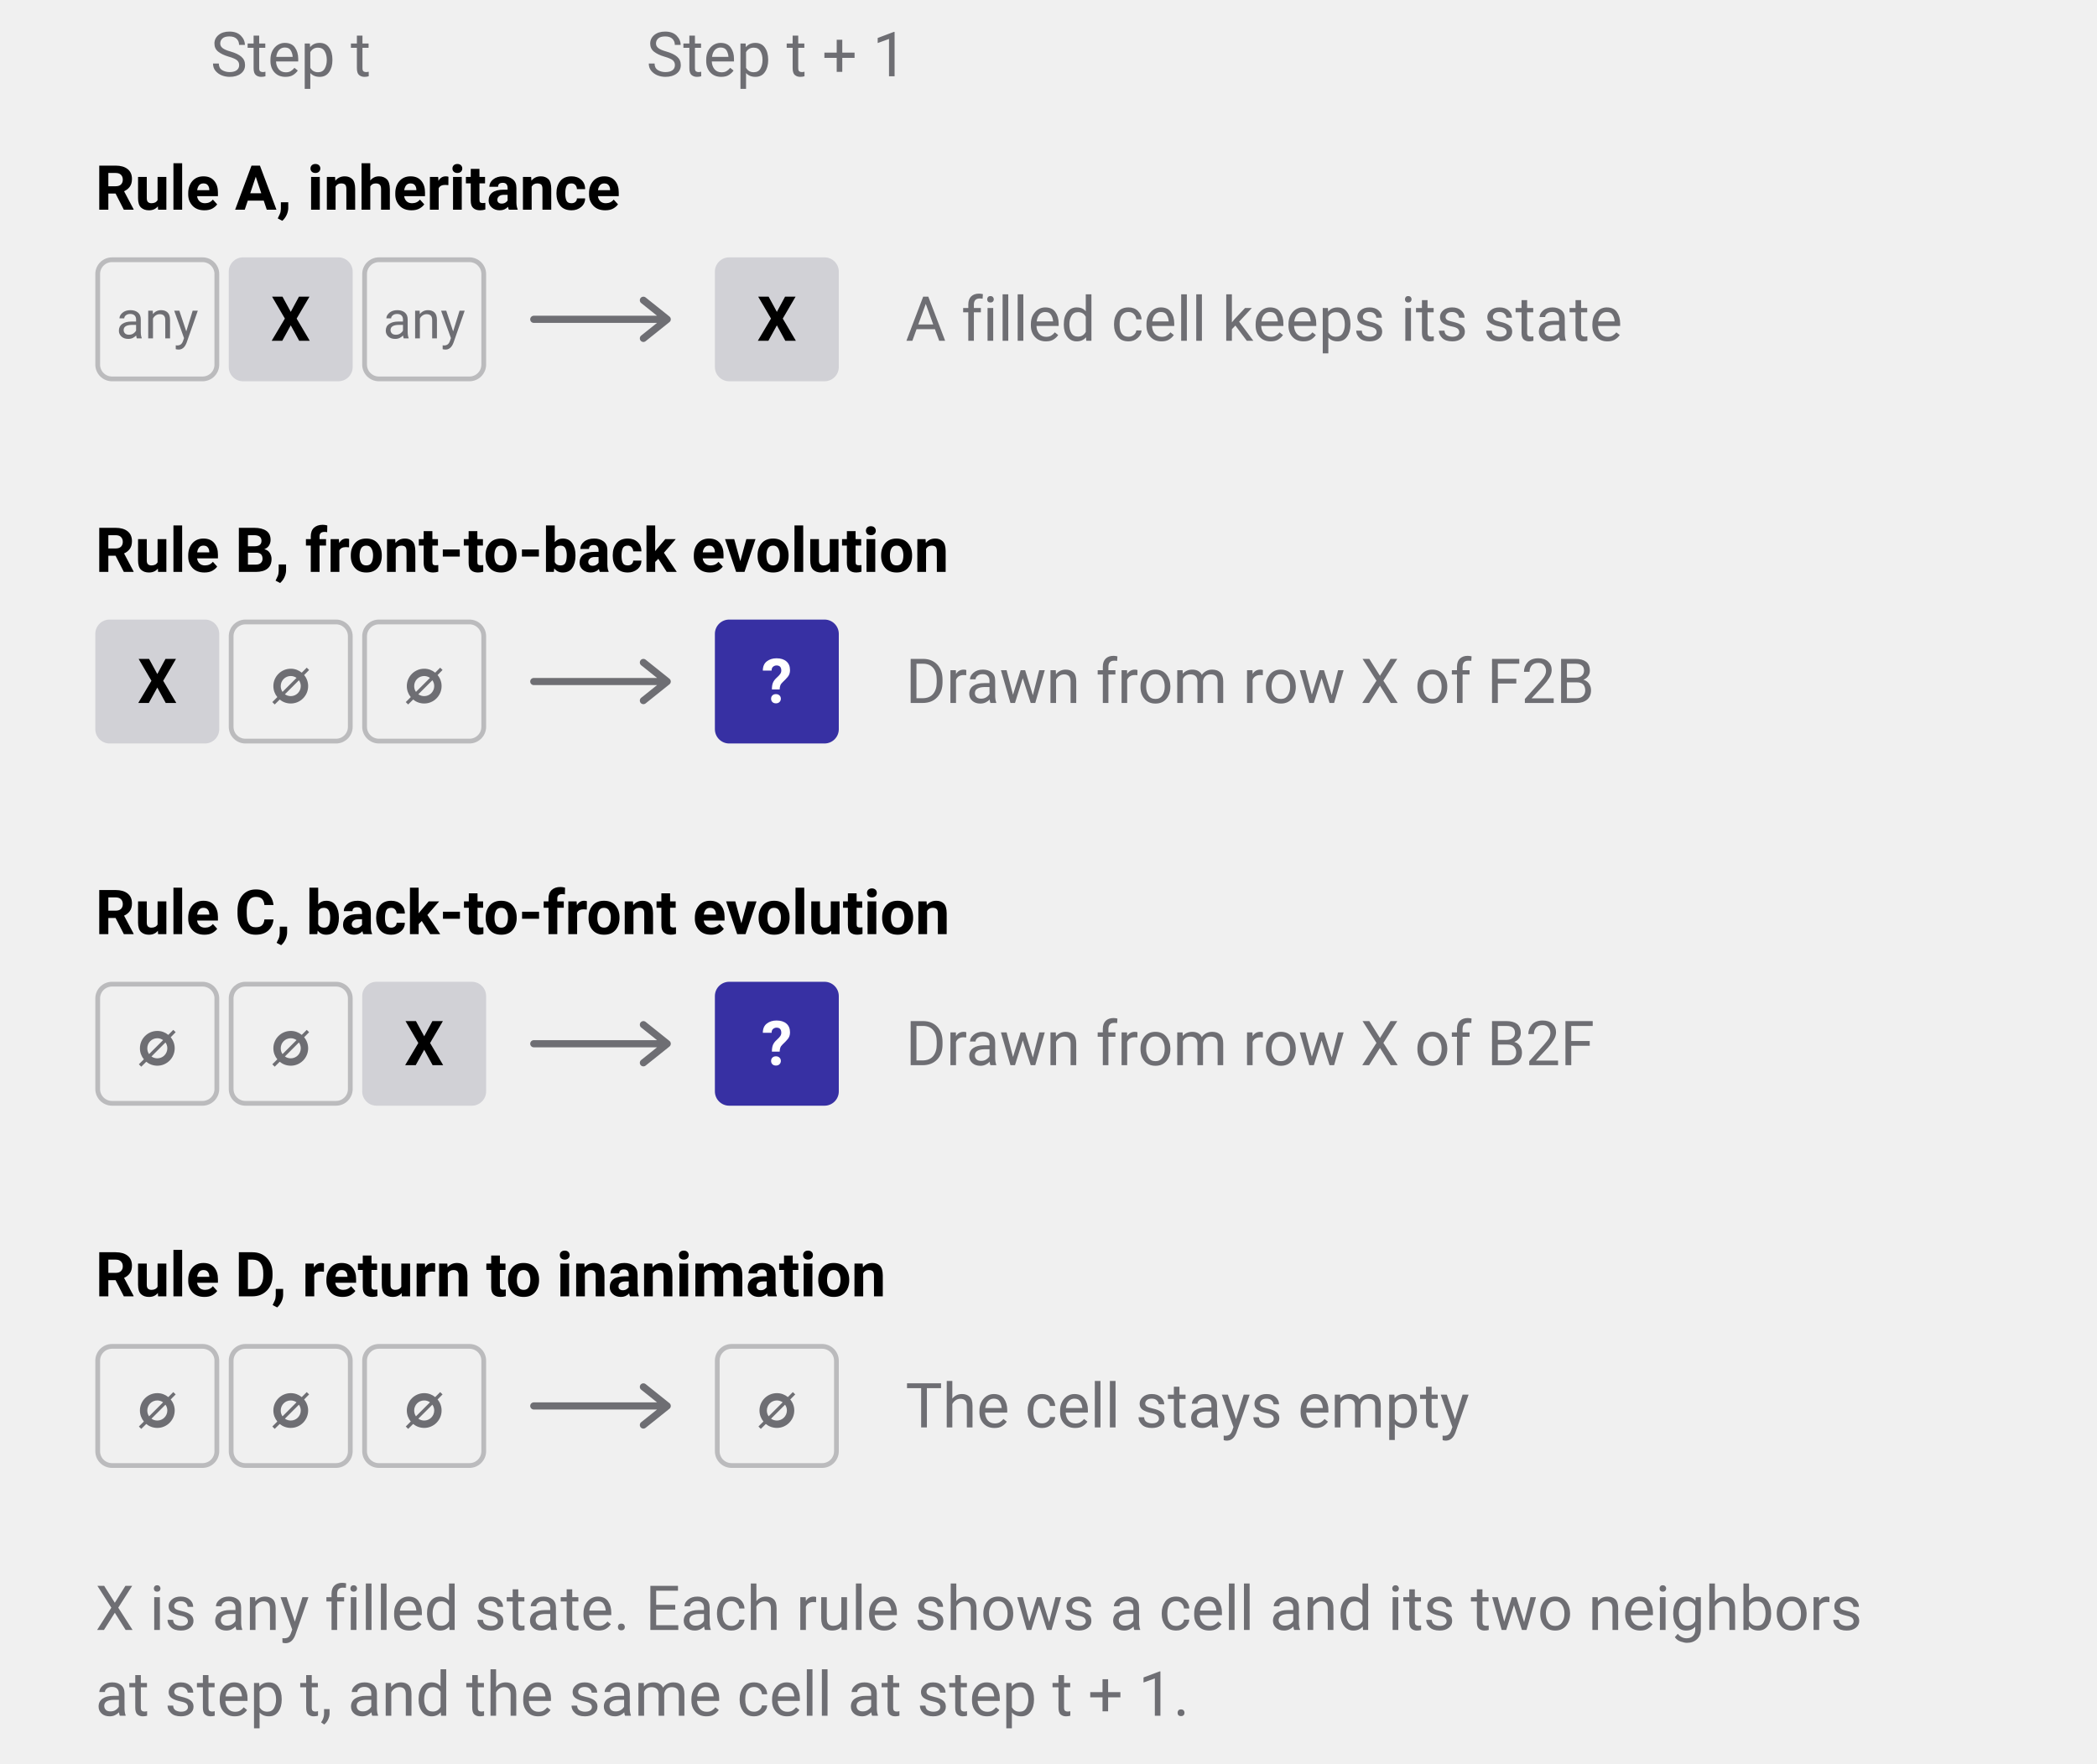
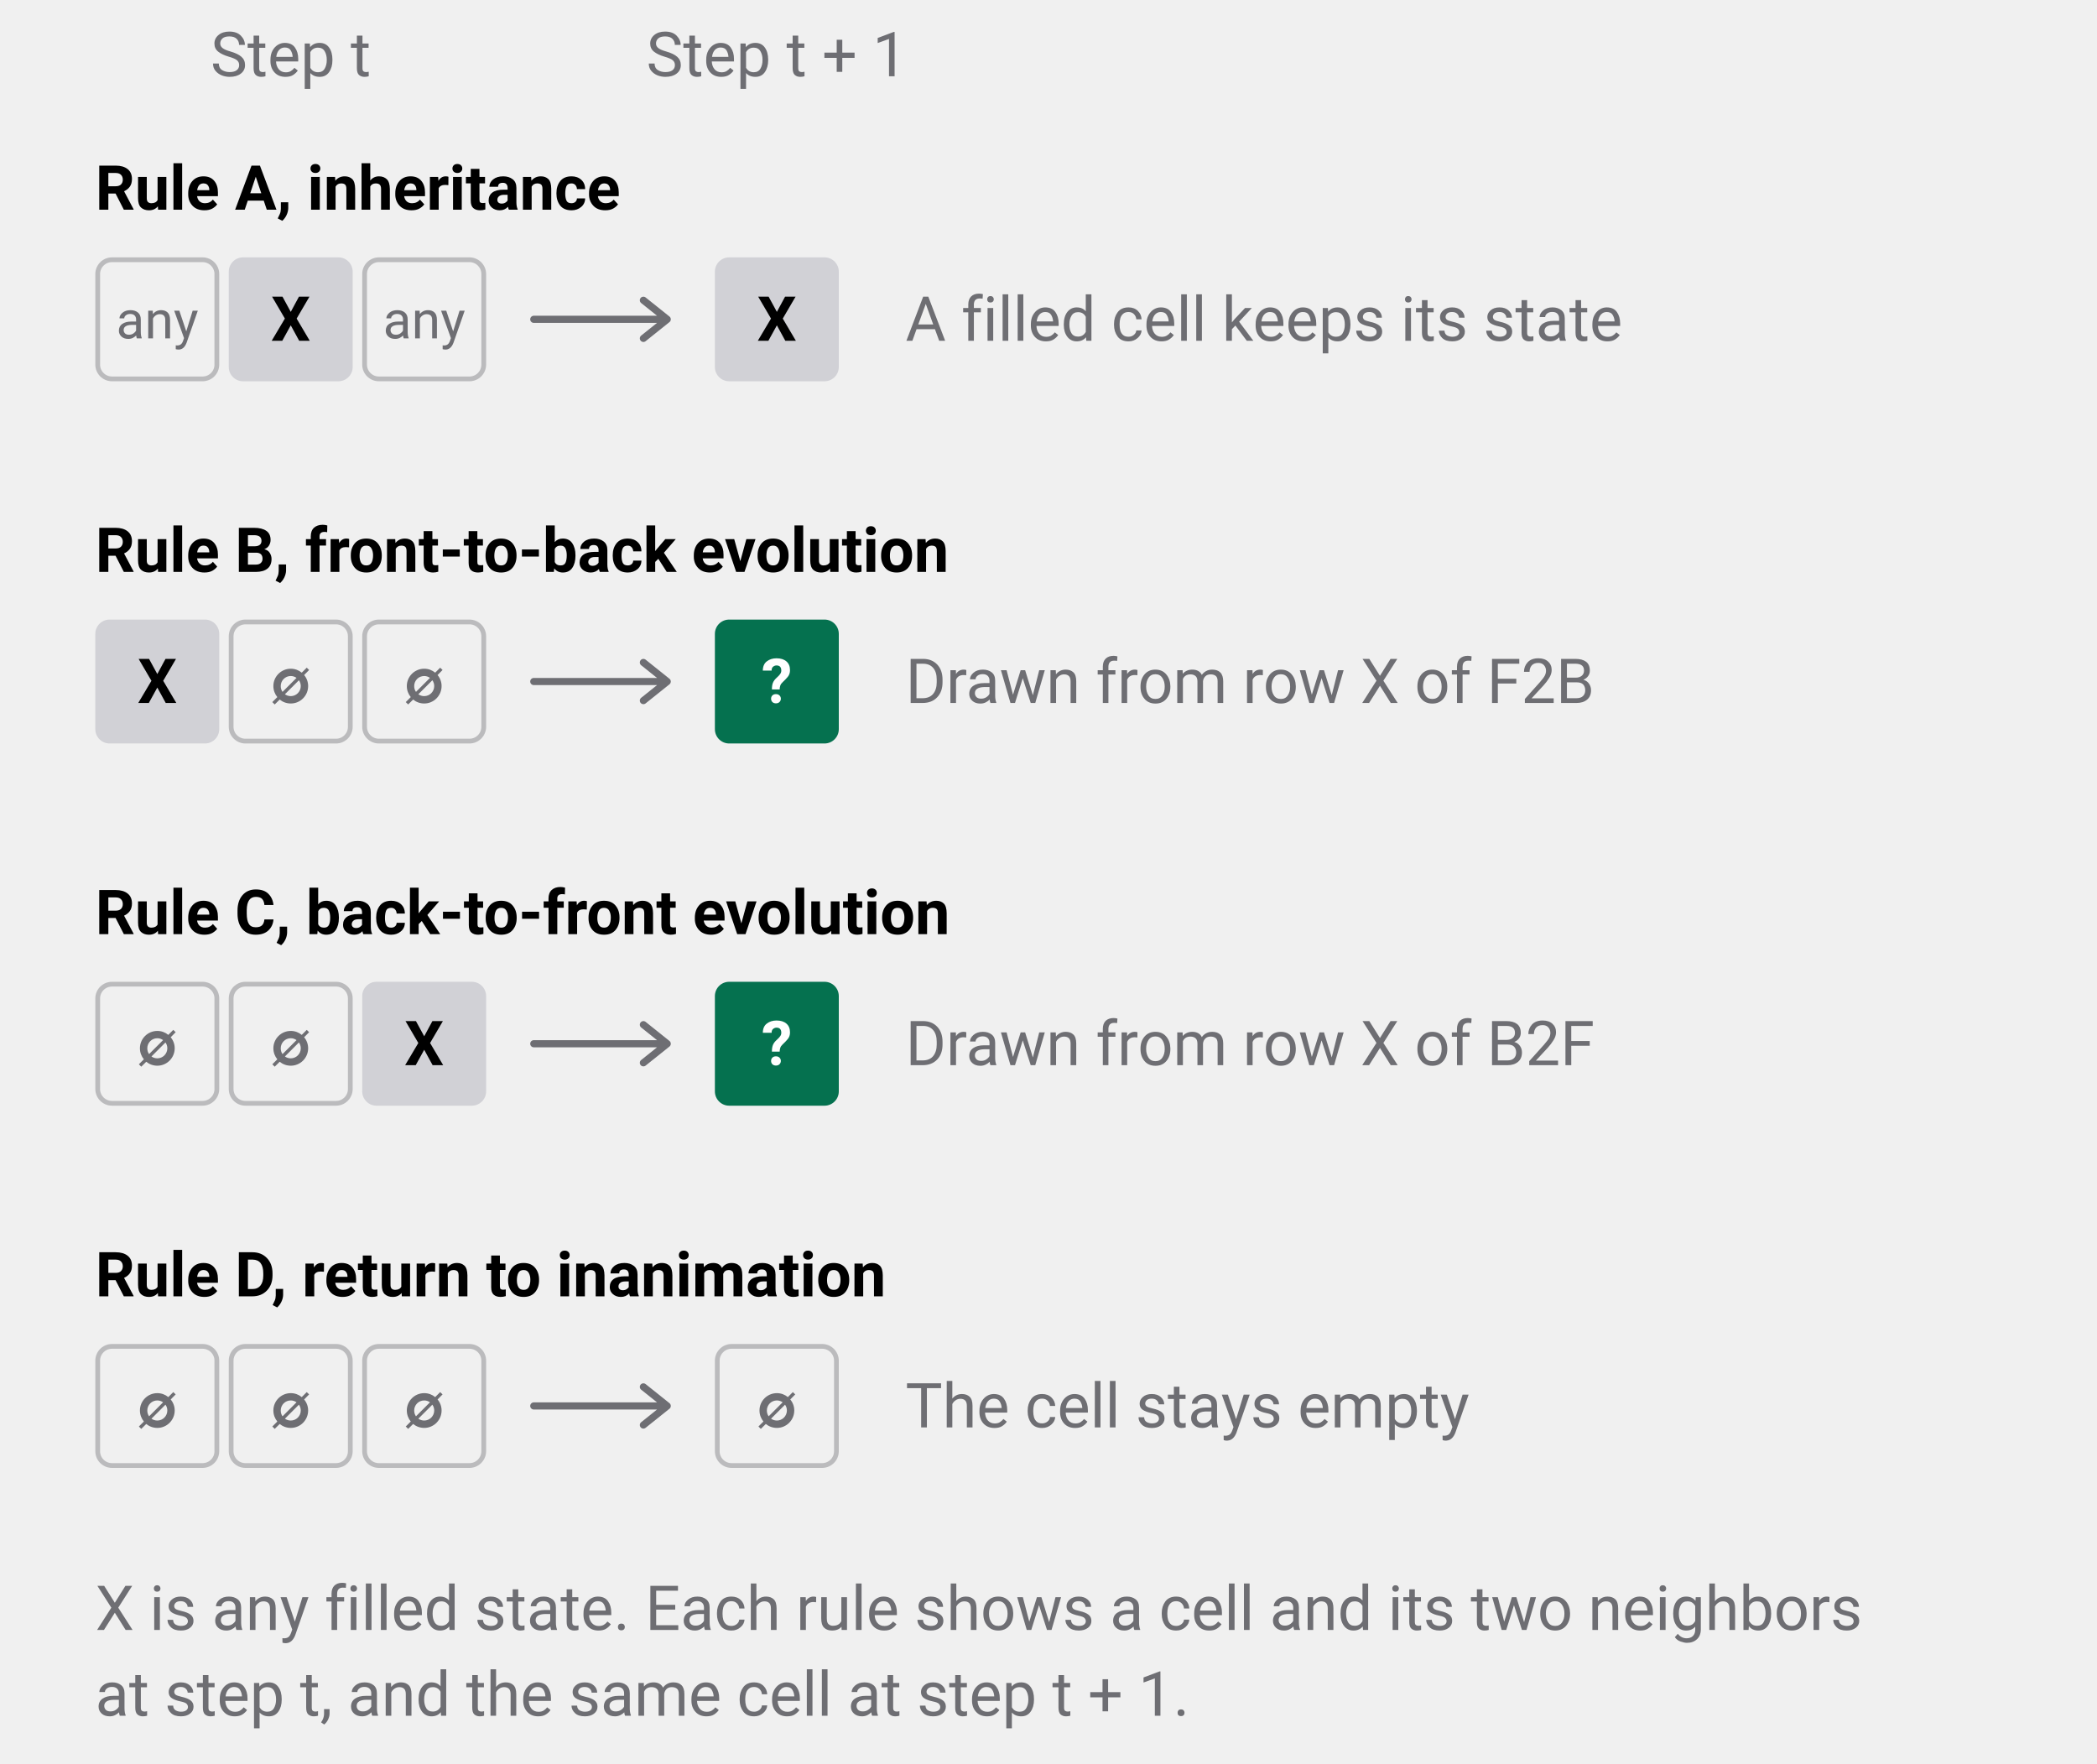
<svg xmlns="http://www.w3.org/2000/svg" class="cg4" width="440" height="370" viewBox="0 0 440 370" role="img" aria-labelledby="cg4-t cg4-d">
  <style>
.cg4 text{font-family:-apple-system, BlinkMacSystemFont, system-ui, "Segoe UI", Roboto, sans-serif;font-size:13px}
.cg4 .ink{fill:#000}
.cg4 .sec{fill:#6e6e73}
.cg4 .hair{stroke:rgba(60,60,67,.29);fill:none}
.cg4 .emp{fill:none;stroke:rgba(60,60,67,.29)}
.cg4 .old{fill:#d1d1d6}
.cg4 .oldt{fill:#000}
- .cg4 .new{fill:#3730a3}
+ .cg4 .new{fill:#05714f}
.cg4 .newt{fill:#fff}
- .cg4 .acc{fill:#3730a3}
+ .cg4 .acc{fill:#05714f}
.cg4 .lt{font-weight:600;text-anchor:middle}
.cg4 .b{font-weight:600}
.cg4 .ar{stroke:#6e6e73;fill:none;stroke-width:1.5;stroke-linecap:round;stroke-linejoin:round}
</style>
  <text class="sec" x="61.0" y="16" text-anchor="middle">Step t</text>
  <text class="sec" x="163" y="16" text-anchor="middle">Step t + 1</text>
  <text class="ink b" x="20" y="44">Rule A, inheritance</text>
  <rect class="emp" x="20.5" y="54.5" width="25" height="25" rx="3" />
  <text class="sec" x="33" y="71" text-anchor="middle" style="font-size:11px">any</text>
  <rect class="old" x="48" y="54" width="26" height="26" rx="3" />
  <text class="oldt lt" x="61" y="71.5">X</text>
  <rect class="emp" x="76.5" y="54.5" width="25" height="25" rx="3" />
  <text class="sec" x="89" y="71" text-anchor="middle" style="font-size:11px">any</text>
  <path class="ar" d="M112 67H140M135 63L140 67L135 71" />
  <rect class="old" x="150" y="54" width="26" height="26" rx="3" />
  <text class="oldt lt" x="163" y="71.5">X</text>
  <text class="sec" x="190" y="71.5">A filled cell keeps its state</text>
  <text class="ink b" x="20" y="120">Rule B, front-to-back evolution</text>
  <rect class="old" x="20" y="130" width="26" height="26" rx="3" />
  <text class="oldt lt" x="33" y="147.5">X</text>
  <rect class="emp" x="48.5" y="130.5" width="25" height="25" rx="3" />
  <text class="sec lt" x="61" y="147.5">∅</text>
  <rect class="emp" x="76.5" y="130.5" width="25" height="25" rx="3" />
  <text class="sec lt" x="89" y="147.5">∅</text>
  <path class="ar" d="M112 143H140M135 139L140 143L135 147" />
  <rect class="new" x="150" y="130" width="26" height="26" rx="3" />
  <text class="newt lt" x="163" y="147.5">?</text>
  <text class="sec" x="190" y="147.5">Drawn from row X of F2B</text>
  <text class="ink b" x="20" y="196">Rule C, back-to-front evolution</text>
  <rect class="emp" x="20.5" y="206.5" width="25" height="25" rx="3" />
  <text class="sec lt" x="33" y="223.5">∅</text>
  <rect class="emp" x="48.5" y="206.5" width="25" height="25" rx="3" />
  <text class="sec lt" x="61" y="223.5">∅</text>
  <rect class="old" x="76" y="206" width="26" height="26" rx="3" />
  <text class="oldt lt" x="89" y="223.5">X</text>
  <path class="ar" d="M112 219H140M135 215L140 219L135 223" />
  <rect class="new" x="150" y="206" width="26" height="26" rx="3" />
  <text class="newt lt" x="163" y="223.5">?</text>
  <text class="sec" x="190" y="223.5">Drawn from row X of B2F</text>
  <text class="ink b" x="20" y="272">Rule D, return to inanimation</text>
  <rect class="emp" x="20.5" y="282.5" width="25" height="25" rx="3" />
  <text class="sec lt" x="33" y="299.5">∅</text>
  <rect class="emp" x="48.5" y="282.5" width="25" height="25" rx="3" />
  <text class="sec lt" x="61" y="299.5">∅</text>
  <rect class="emp" x="76.5" y="282.5" width="25" height="25" rx="3" />
  <text class="sec lt" x="89" y="299.5">∅</text>
  <path class="ar" d="M112 295H140M135 291L140 295L135 299" />
  <rect class="emp" x="150.5" y="282.5" width="25" height="25" rx="3" />
  <text class="sec lt" x="163" y="299.5">∅</text>
  <text class="sec" x="190" y="299.5">The cell stays empty</text>
  <text class="sec" x="20" y="342">X is any filled state. Each rule shows a cell and its two neighbors</text>
  <text class="sec" x="20" y="360">at step t, and the same cell at step t + 1.</text>
</svg>
